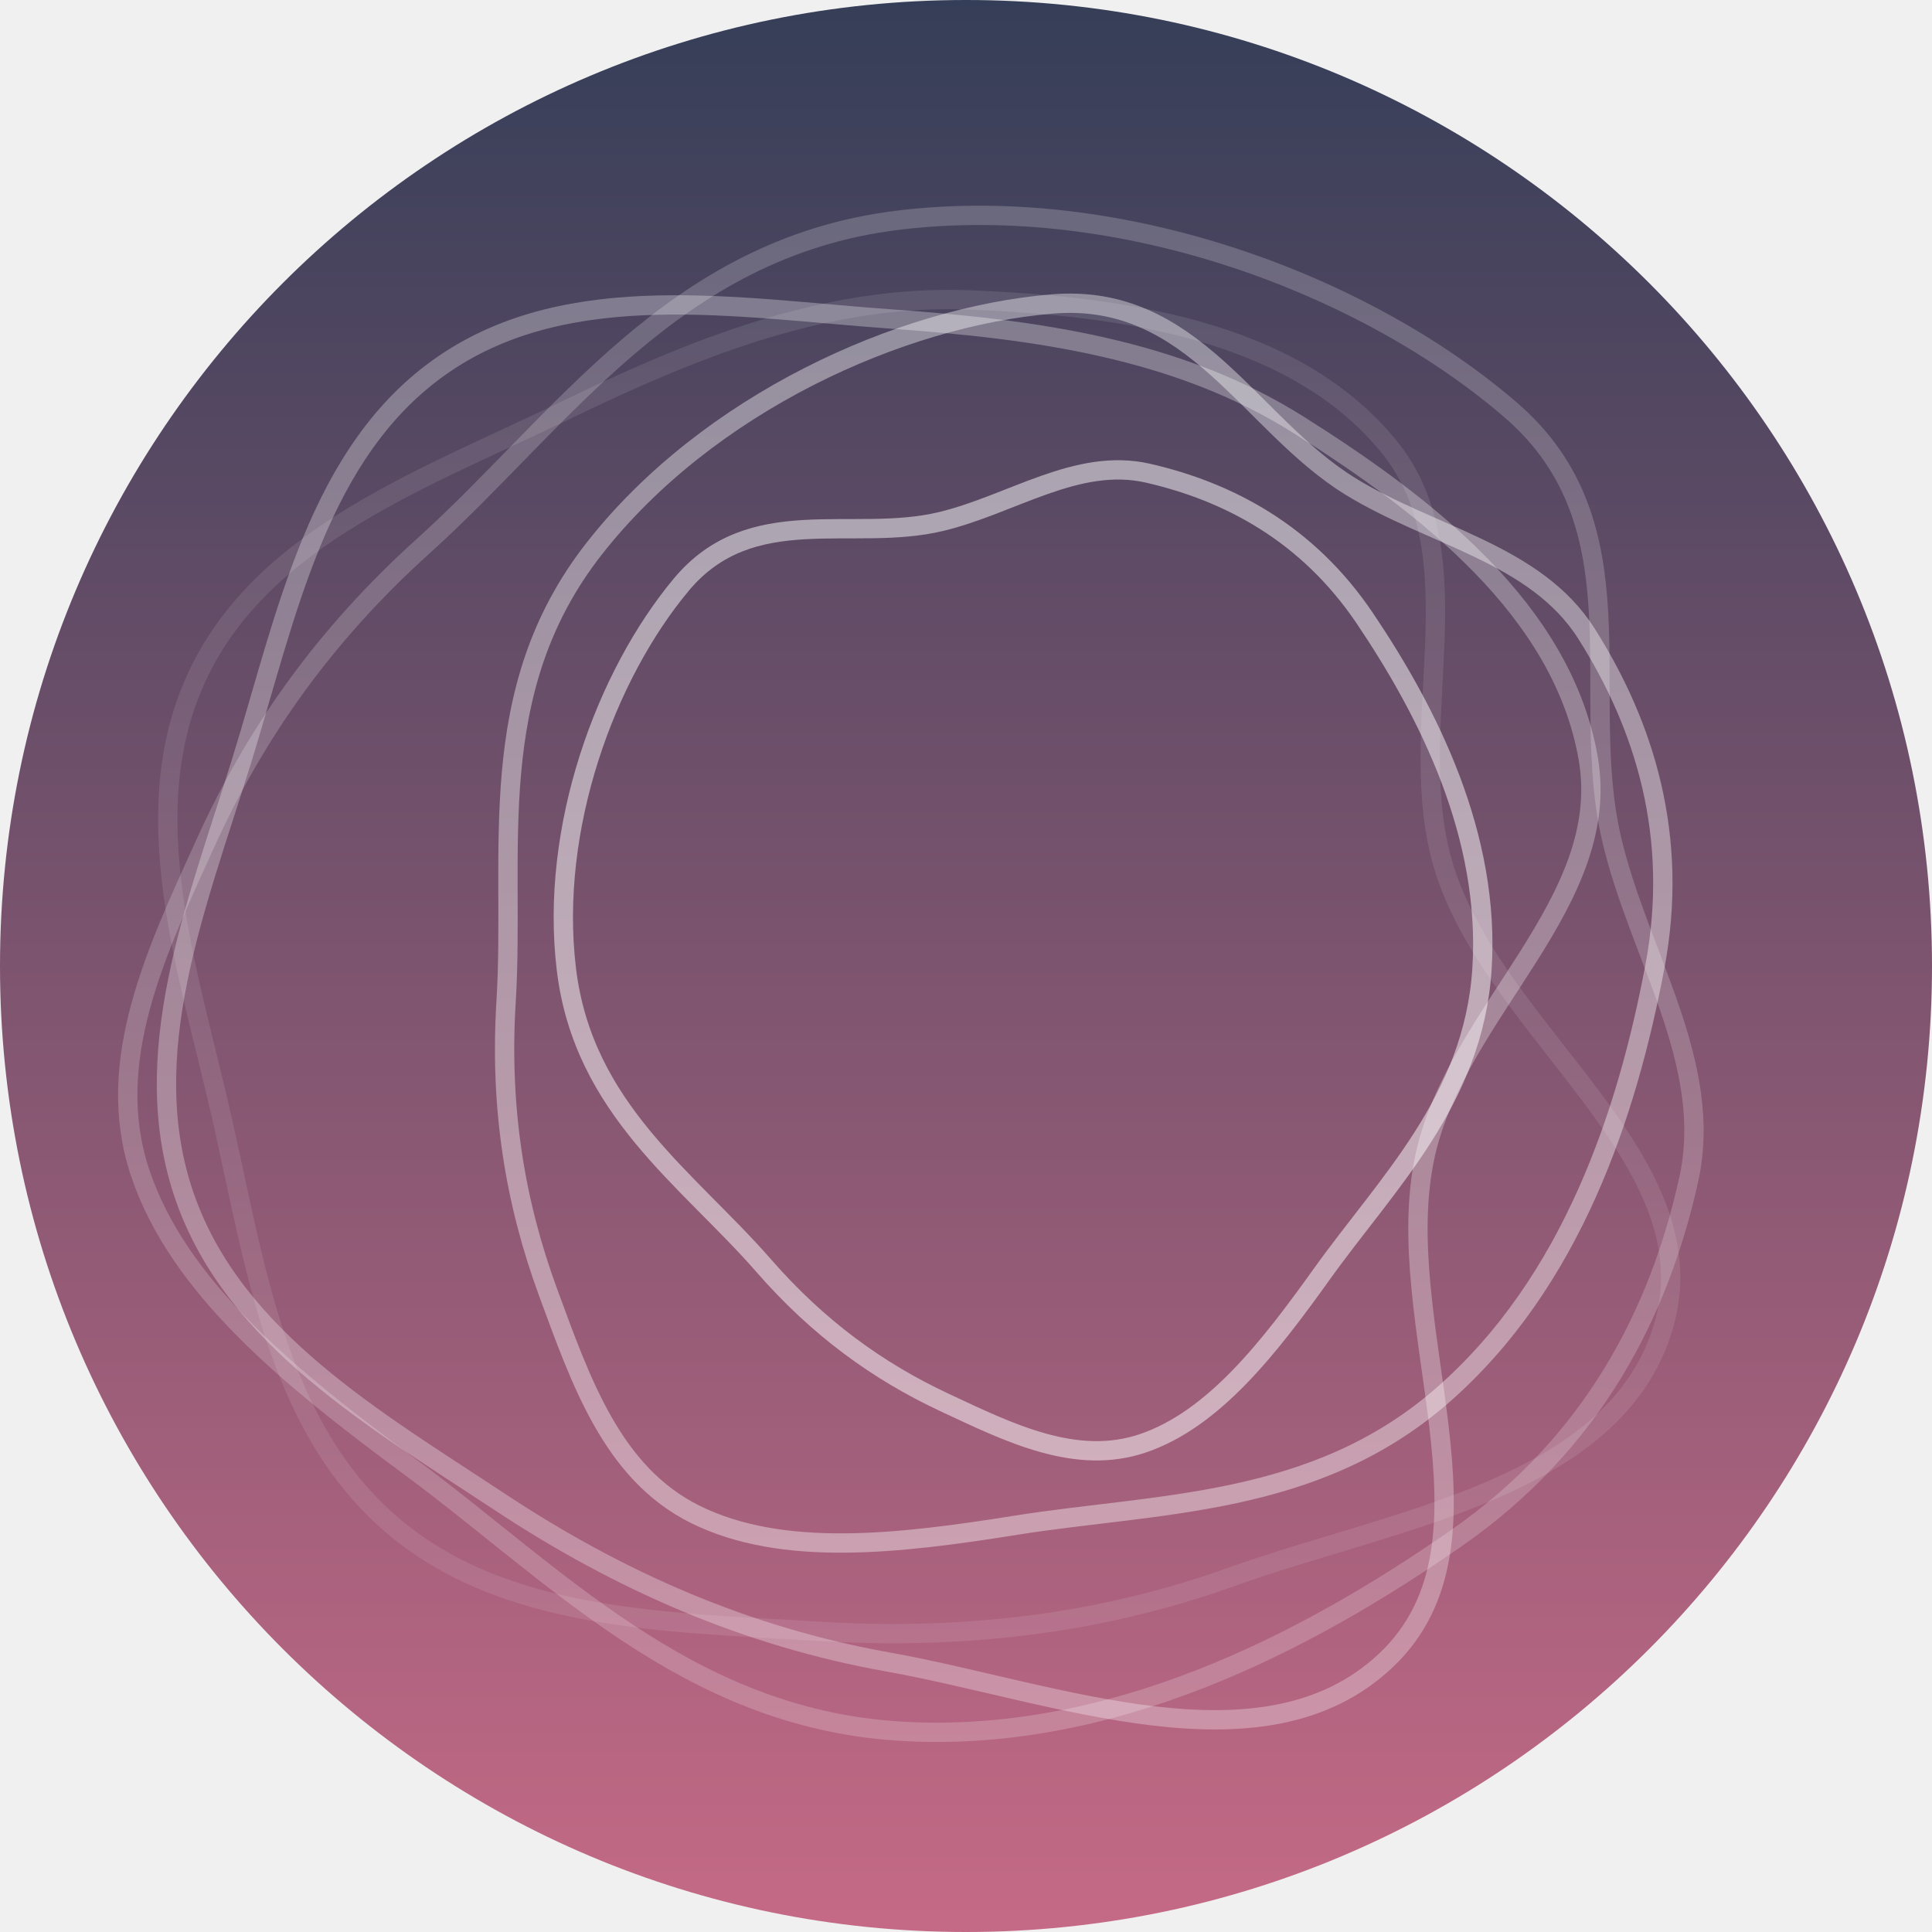
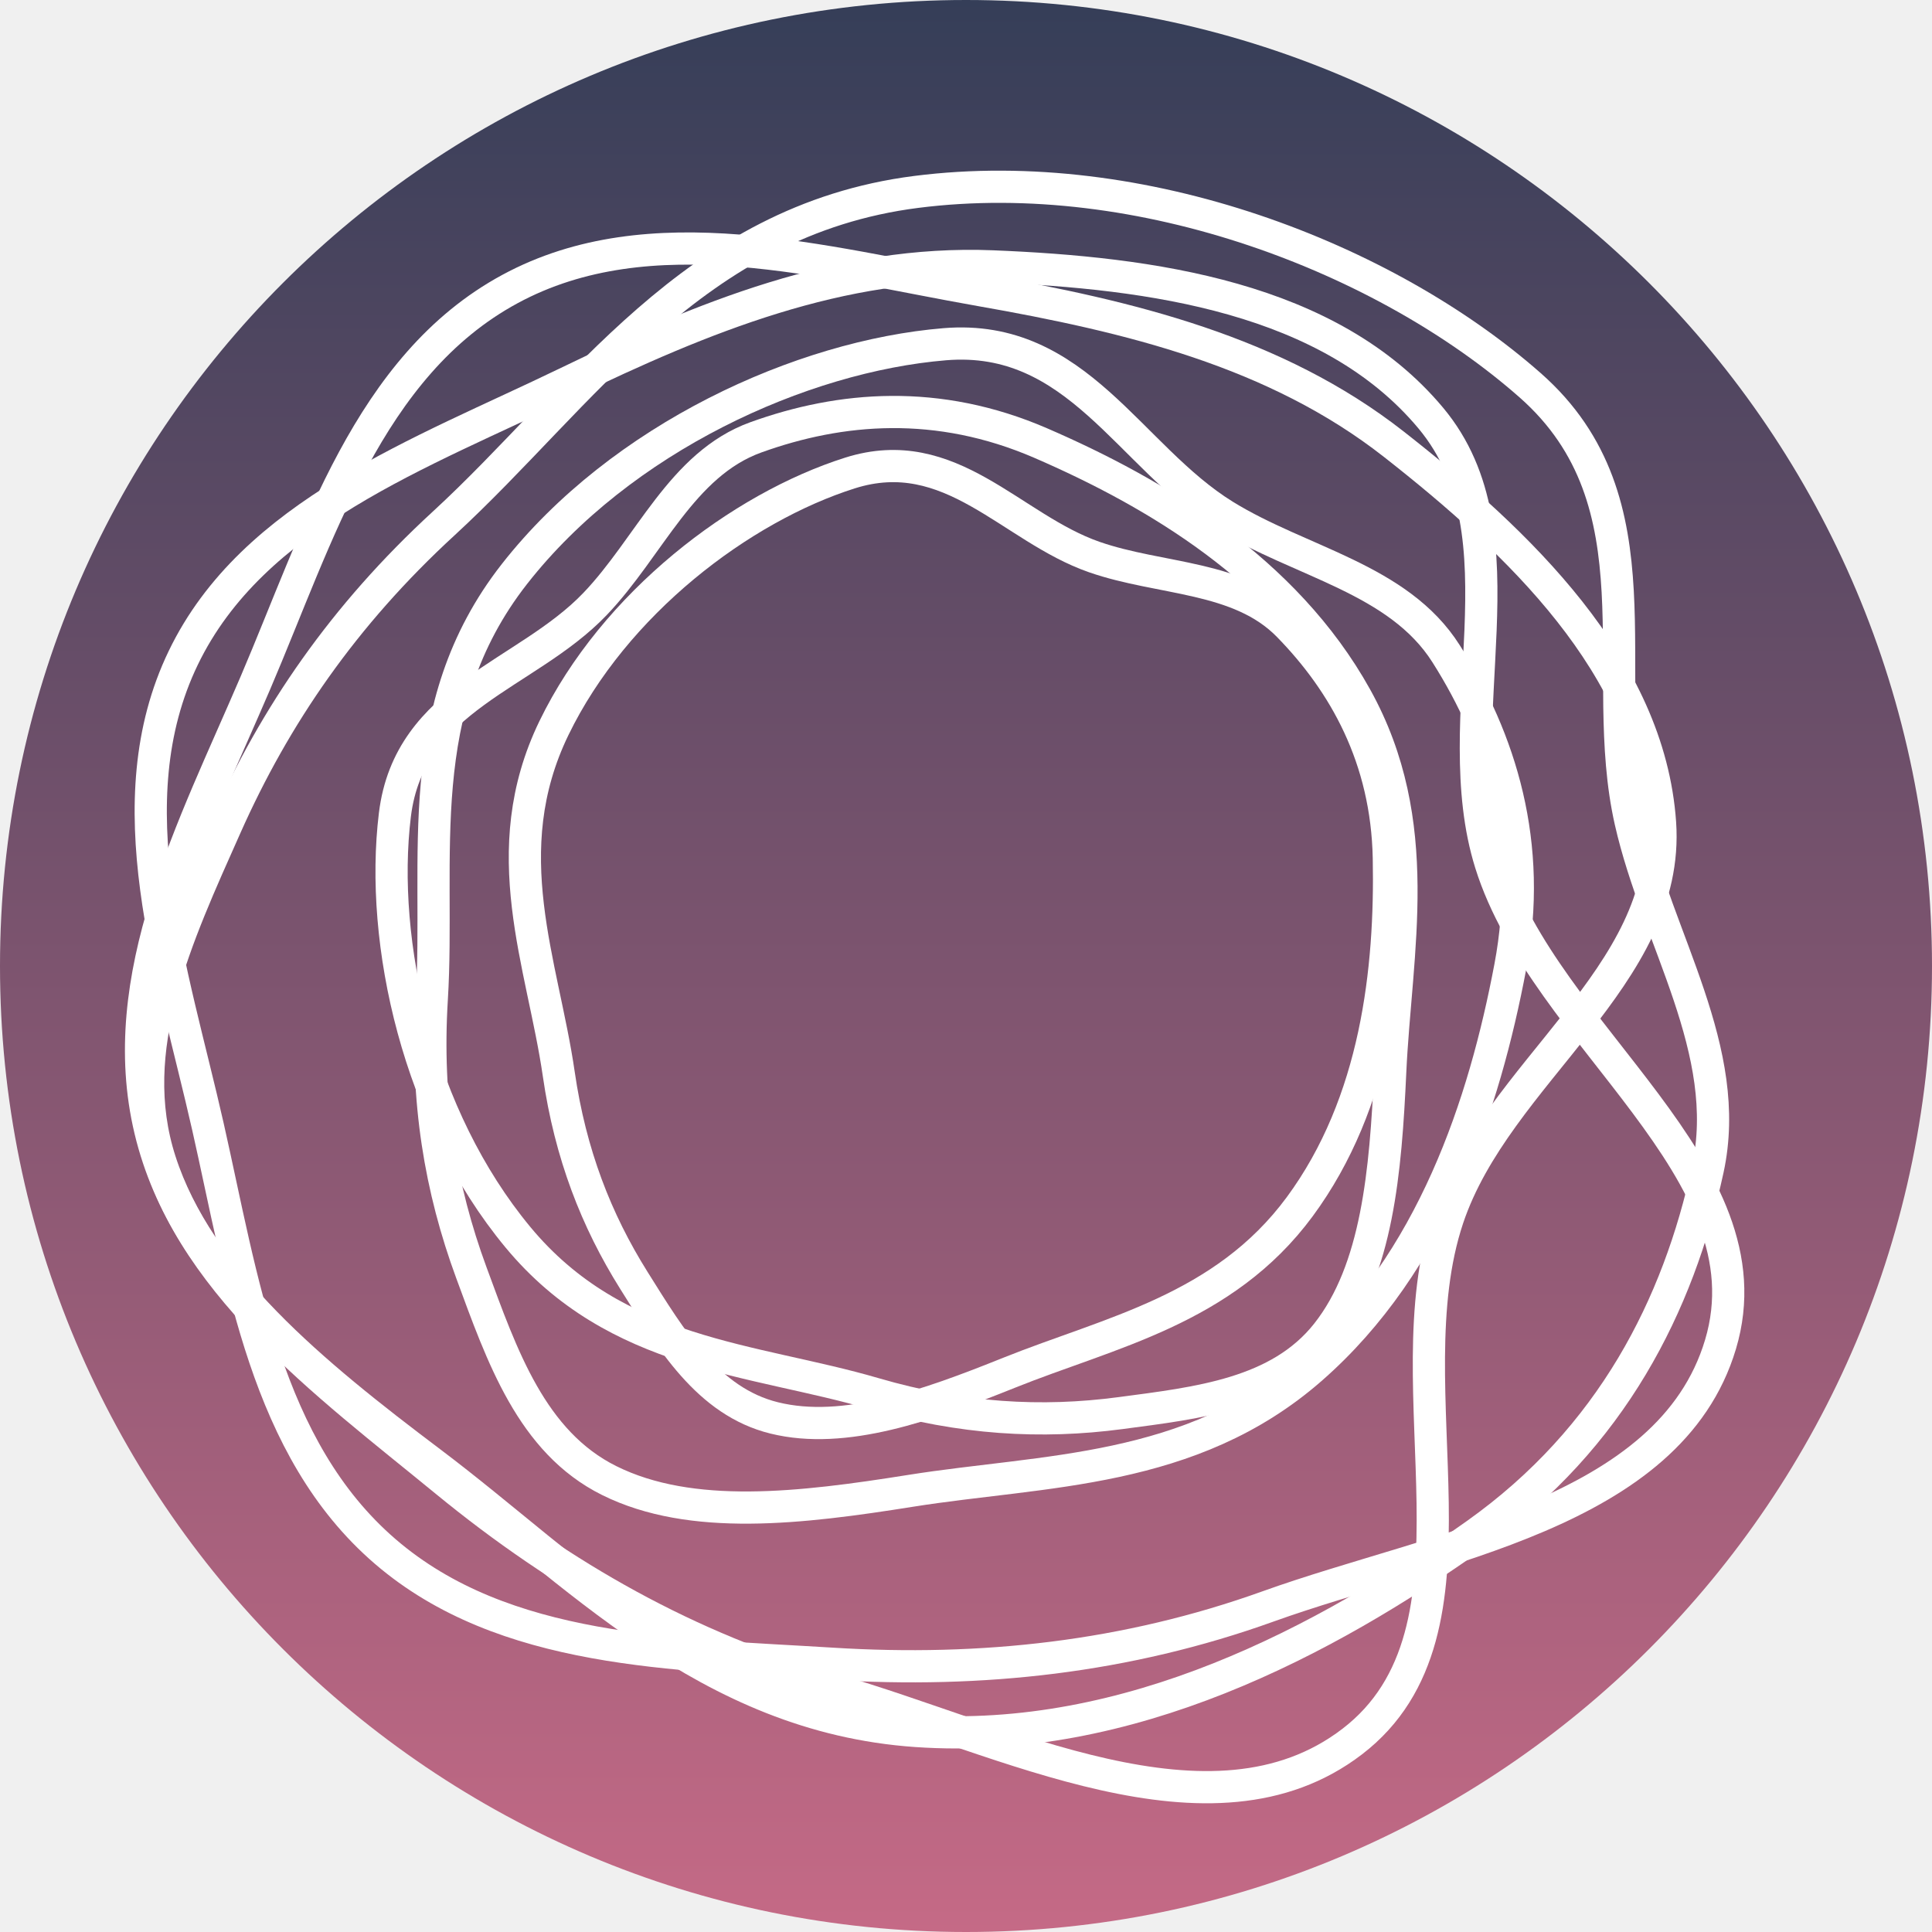
<svg xmlns="http://www.w3.org/2000/svg" width="300" height="300" viewBox="0 0 300 300" fill="none">
  <g clip-path="url(#clip0)">
    <rect width="300" height="300" rx="150" fill="url(#paint0_linear)" />
-     <path opacity="0.3" fill-rule="evenodd" clip-rule="evenodd" d="M37.427 118.444C44.47 95.78 49.261 69.963 68.955 56.521C88.548 43.148 114.576 47.842 138.383 49.536C160.645 51.12 182.757 54.072 201.63 65.963C221.505 78.485 242.615 94.772 246.611 117.724C250.514 140.142 226.312 157.047 221.344 179.207C215.452 205.49 234.849 239.281 215.204 257.827C196.119 275.845 163.869 262.712 137.82 258.06C115.938 254.152 96.208 245.511 77.682 233.268C58.246 220.424 36.382 207.806 28.725 185.964C21.003 163.938 30.524 140.653 37.427 118.444Z" stroke="white" stroke-width="3" />
-     <path opacity="0.1" fill-rule="evenodd" clip-rule="evenodd" d="M34.516 173.85C29.284 150.703 20.524 125.945 30.866 104.487C41.156 83.138 66.057 74.24 87.534 63.848C107.617 54.131 128.253 45.674 150.554 46.576C174.039 47.526 200.477 51.122 215.418 69.02C230.012 86.502 217.495 113.206 224.273 134.883C232.313 160.594 266.021 180.211 258.273 206.068C250.747 231.188 216.233 235.874 191.335 244.819C170.42 252.333 149.002 254.674 126.825 253.294C103.56 251.846 78.304 251.804 60.745 236.693C43.037 221.453 39.642 196.534 34.516 173.85Z" stroke="white" stroke-width="3" />
-     <path opacity="0.2" fill-rule="evenodd" clip-rule="evenodd" d="M139.216 34.224C174.312 29.845 212.226 44.345 234.622 63.697C255.338 81.596 244.971 107.425 250.218 130.137C254.402 148.251 266.229 165.042 262.221 183.175C257.663 203.789 247.364 224.074 226.196 238.805C202.728 255.138 172.21 271.016 139.216 268.78C106.676 266.575 86.146 244.377 63.706 227.793C45.407 214.269 27.661 200.056 21.702 181.93C16.069 164.793 24.277 147.731 31.877 130.968C39.542 114.061 50.194 98.788 65.753 84.765C87.332 65.316 104.51 38.554 139.216 34.224Z" stroke="white" stroke-width="3" />
-     <path opacity="0.4" fill-rule="evenodd" clip-rule="evenodd" d="M92.264 85.196C109.9 62.686 139.752 49.148 163.443 47.197C185.357 45.392 193.927 65.792 209.686 75.524C222.254 83.285 238.456 85.939 246.345 98.392C255.313 112.551 260.807 129.806 256.96 150.159C252.696 172.723 244.139 199.062 223.992 216.663C204.122 234.021 179.901 233.312 157.739 236.839C139.667 239.716 121.523 241.89 107.932 235.136C95.082 228.75 90.2 214.496 85.137 200.758C80.031 186.901 77.553 172.254 78.586 155.503C80.019 132.271 74.824 107.455 92.264 85.196Z" stroke="white" stroke-width="3" />
-     <path opacity="0.5" fill-rule="evenodd" clip-rule="evenodd" d="M87.948 150.512C85.294 128.531 94.083 104.785 105.812 90.759C116.662 77.784 132.317 84.276 146.083 80.991C157.062 78.37 167.24 70.963 178.231 73.473C190.725 76.328 203.02 82.778 211.949 96.036C221.849 110.734 231.473 129.847 230.118 150.512C228.781 170.891 215.327 183.75 205.274 197.804C197.077 209.264 188.462 220.379 177.476 224.111C167.089 227.639 156.747 222.498 146.587 217.739C136.339 212.938 127.082 206.266 118.582 196.522C106.794 183.007 90.573 172.248 87.948 150.512Z" stroke="white" stroke-width="3" />
+     <path fill-rule="evenodd" clip-rule="evenodd" d="M39.66 106.037C49.439 83.172 57.208 56.778 79.18 44.885C101.04 33.053 127.664 40.744 152.296 45.07C175.33 49.115 198.059 54.569 216.452 68.993C235.822 84.181 256.074 103.427 257.771 127.779C259.428 151.565 232.385 166.583 224.824 189.146C215.857 215.908 232.441 253.213 209.97 270.432C188.141 287.16 155.939 270.004 129.288 262.354C106.901 255.928 87.265 244.8 69.272 230.048C50.395 214.57 28.963 199.067 23.33 175.479C17.65 151.69 30.077 128.444 39.66 106.037Z" stroke="white" stroke-width="5" />
+     <path fill-rule="evenodd" clip-rule="evenodd" d="M32.29 174.955C26.799 150.659 17.604 124.673 28.459 102.149C39.26 79.74 65.397 70.4 87.94 59.493C109.02 49.293 130.681 40.416 154.09 41.363C178.74 42.36 206.491 46.135 222.174 64.922C237.492 83.271 224.354 111.301 231.469 134.054C239.907 161.041 275.288 181.632 267.156 208.774C259.256 235.141 223.029 240.059 196.895 249.448C174.941 257.336 152.46 259.793 129.183 258.344C104.762 256.824 78.252 256.78 59.821 240.918C41.234 224.922 37.671 198.765 32.29 174.955Z" stroke="white" stroke-width="5" />
+     <path fill-rule="evenodd" clip-rule="evenodd" d="M142.281 29.8C177.348 25.339 215.231 40.112 237.608 59.829C258.307 78.067 247.949 104.384 253.191 127.524C257.372 145.98 269.189 163.088 265.184 181.563C260.631 202.567 250.339 223.234 229.189 238.244C205.741 254.885 175.248 271.063 142.281 268.785C109.768 266.538 89.255 243.921 66.834 227.024C48.55 213.245 30.818 198.763 24.865 180.295C19.236 162.835 27.437 145.45 35.031 128.37C42.689 111.144 53.333 95.583 68.879 81.295C90.44 61.479 107.604 34.212 142.281 29.8Z" stroke="white" stroke-width="5" />
+     <path fill-rule="evenodd" clip-rule="evenodd" d="M79.887 89.126C96.446 67.992 124.473 55.281 146.716 53.449C167.291 51.754 175.337 70.908 190.133 80.045C201.933 87.332 217.145 89.823 224.551 101.516C232.971 114.809 238.13 131.009 234.518 150.119C230.514 171.304 222.481 196.033 203.564 212.558C184.909 228.856 162.168 228.189 141.36 231.501C124.393 234.202 107.358 236.244 94.597 229.902C82.533 223.906 77.949 210.524 73.195 197.625C68.401 184.615 66.075 170.863 67.045 155.136C68.39 133.324 63.513 110.025 79.887 89.126Z" stroke="white" stroke-width="5" />
+     <path fill-rule="evenodd" clip-rule="evenodd" d="M86.008 113.071C95.405 93.673 115.051 78.811 131.981 73.449C147.641 68.49 156.979 81.994 169.92 86.498C180.241 90.09 192.426 89.341 200.058 97.143C208.735 106.014 215.357 117.726 215.659 133.257C215.994 150.475 213.782 171.167 201.812 187.391C190.006 203.39 172.286 206.893 156.707 213.154C144.004 218.259 131.142 222.862 120.231 220.177C109.915 217.638 104.194 208.02 98.421 198.808C92.598 189.518 88.566 179.212 86.767 166.784C84.271 149.548 76.716 132.253 86.008 113.071Z" stroke="white" stroke-width="5" />
+     <path fill-rule="evenodd" clip-rule="evenodd" d="M80.403 192.091C64.936 173.411 58.899 146.36 61.318 126.527C63.557 108.181 81.741 104.929 92.395 93.787C100.893 84.9 105.818 72.077 117.369 67.909C130.501 63.171 145.584 61.863 161.622 68.808C179.403 76.507 199.55 88.436 210.566 108.267C221.429 127.824 216.737 147.598 215.869 166.469C215.162 181.857 213.867 197.172 206.021 207.087C198.604 216.461 186.087 217.824 173.961 219.431C161.732 221.052 149.299 220.365 135.738 216.402C116.929 210.906 95.697 210.562 80.403 192.091Z" stroke="white" stroke-width="5" />
  </g>
  <defs>
    <linearGradient id="paint0_linear" x1="150" y1="0" x2="150" y2="300" gradientUnits="userSpaceOnUse">
      <stop stop-color="#353E58" />
      <stop offset="1" stop-color="#C56A86" />
    </linearGradient>
    <clipPath id="clip0">
      <rect width="300" height="300" rx="150" fill="white" />
    </clipPath>
  </defs>
</svg>
